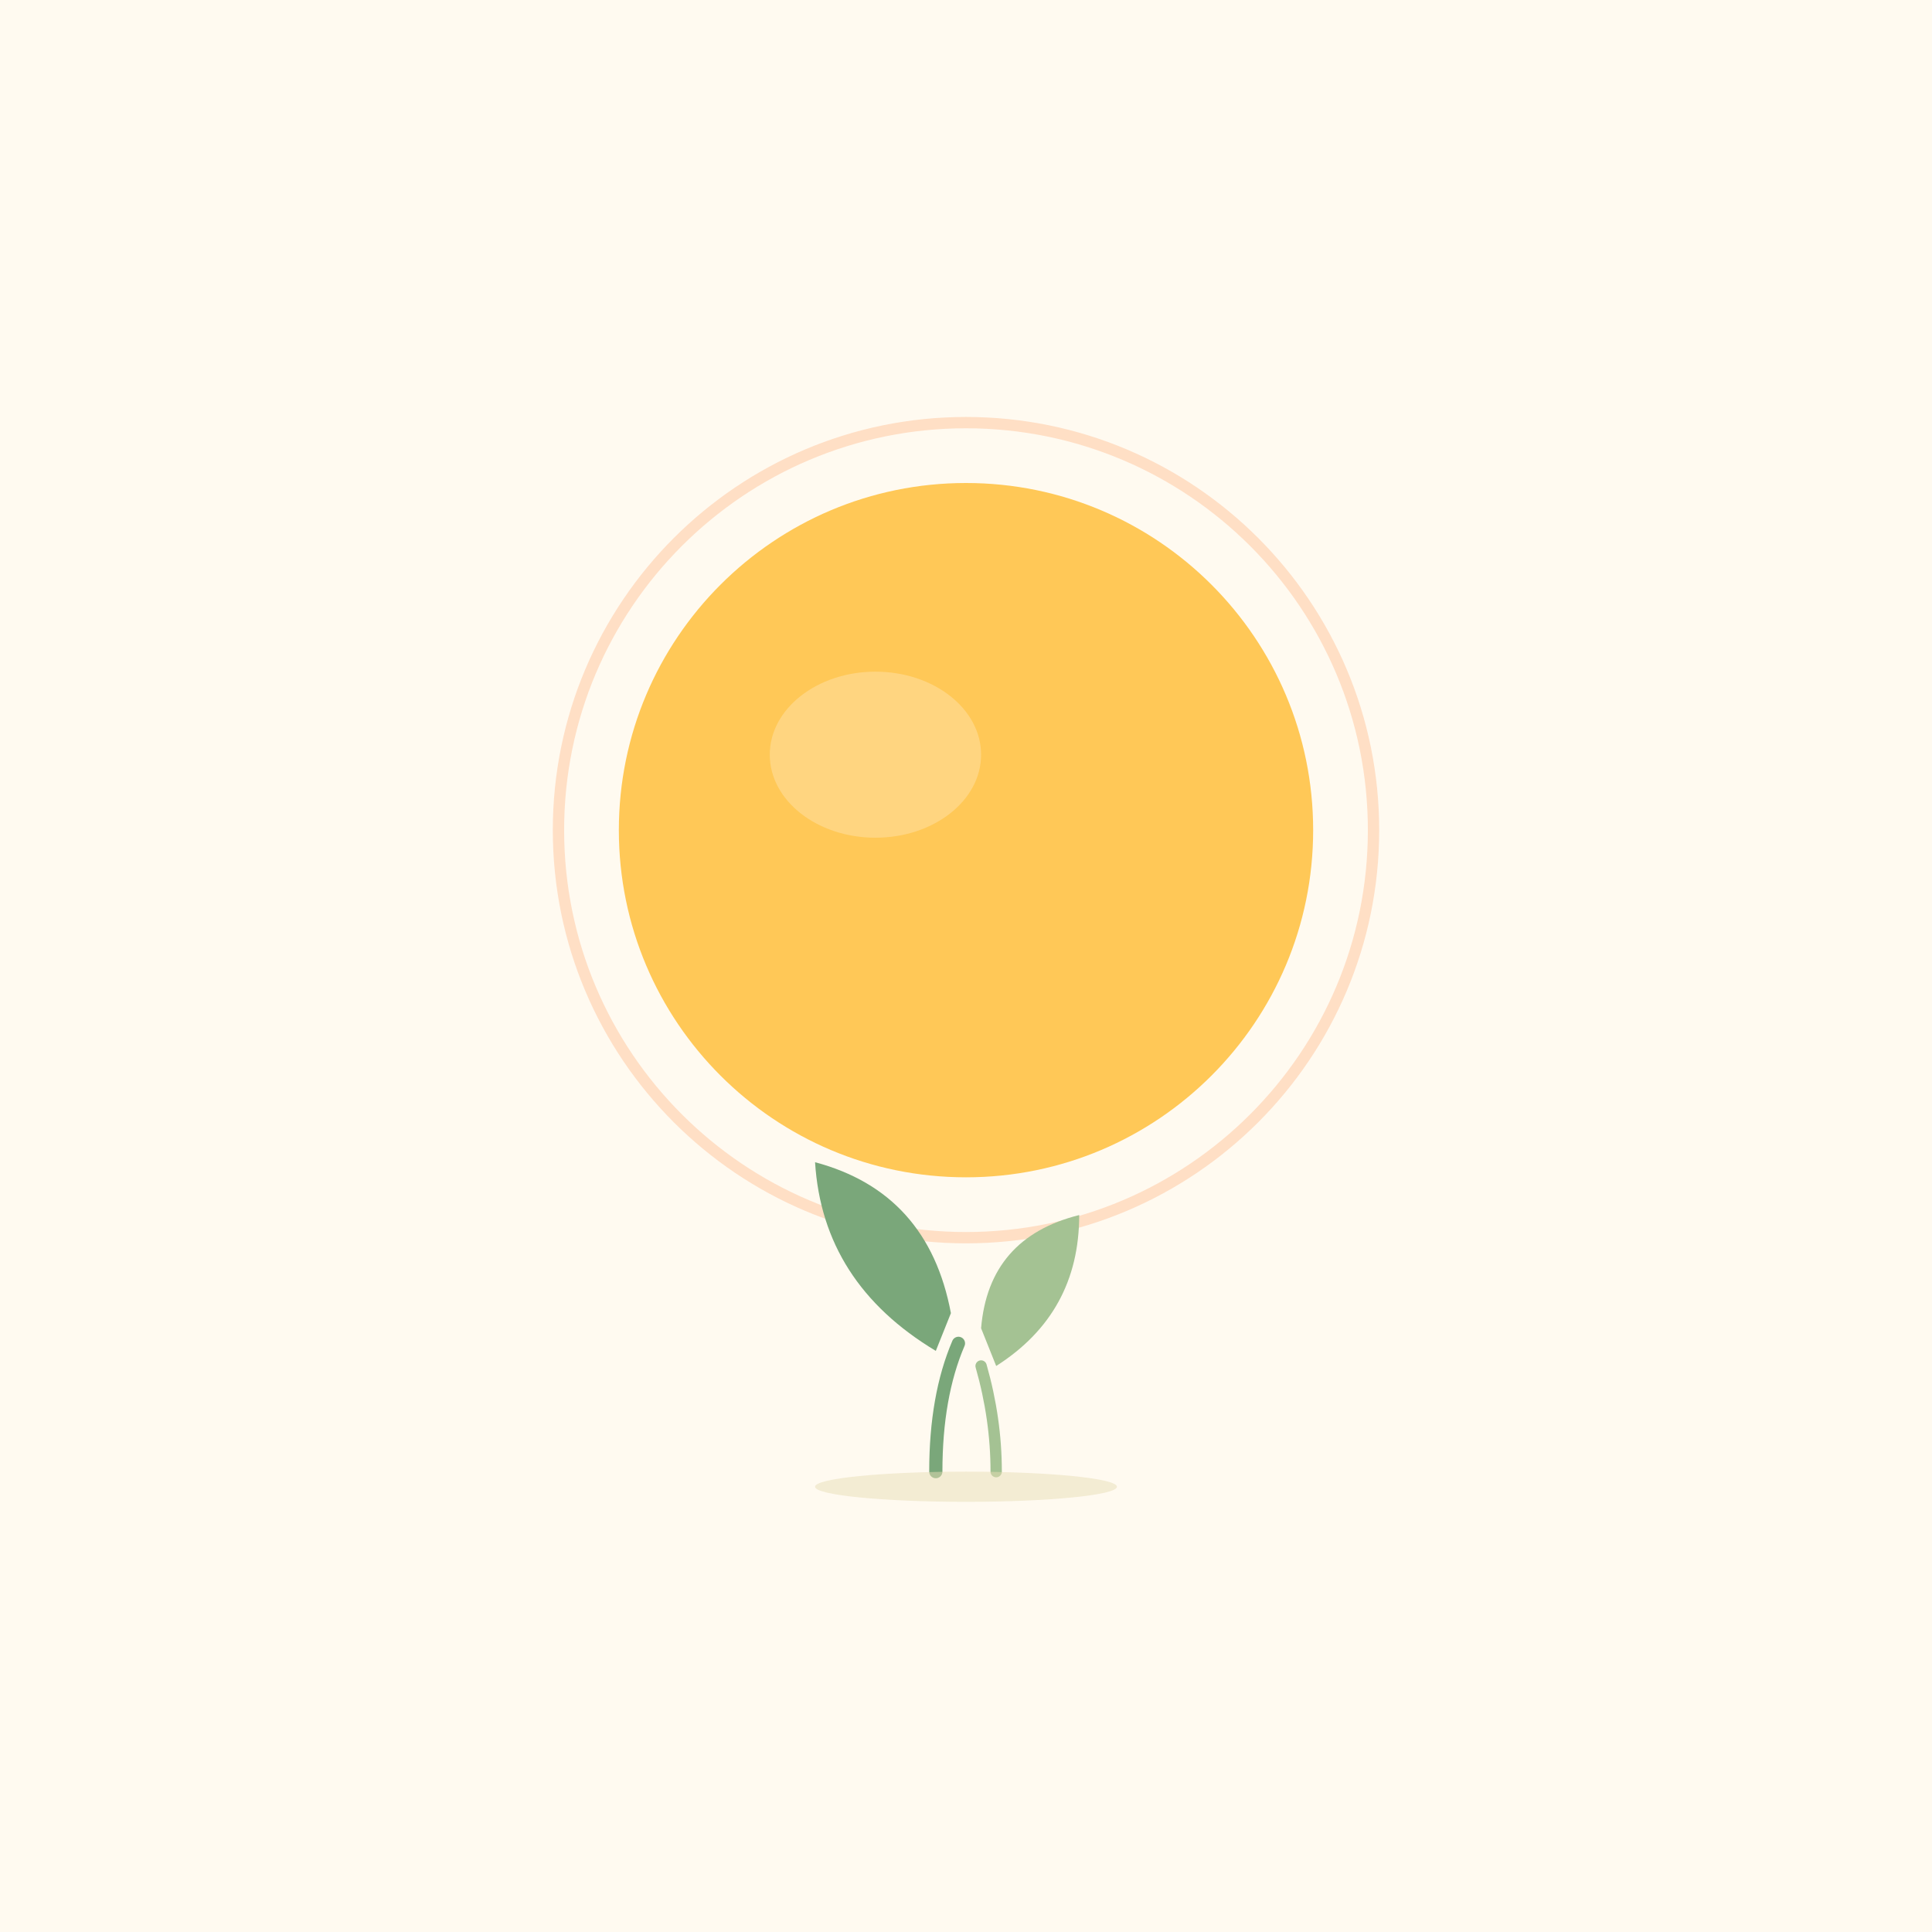
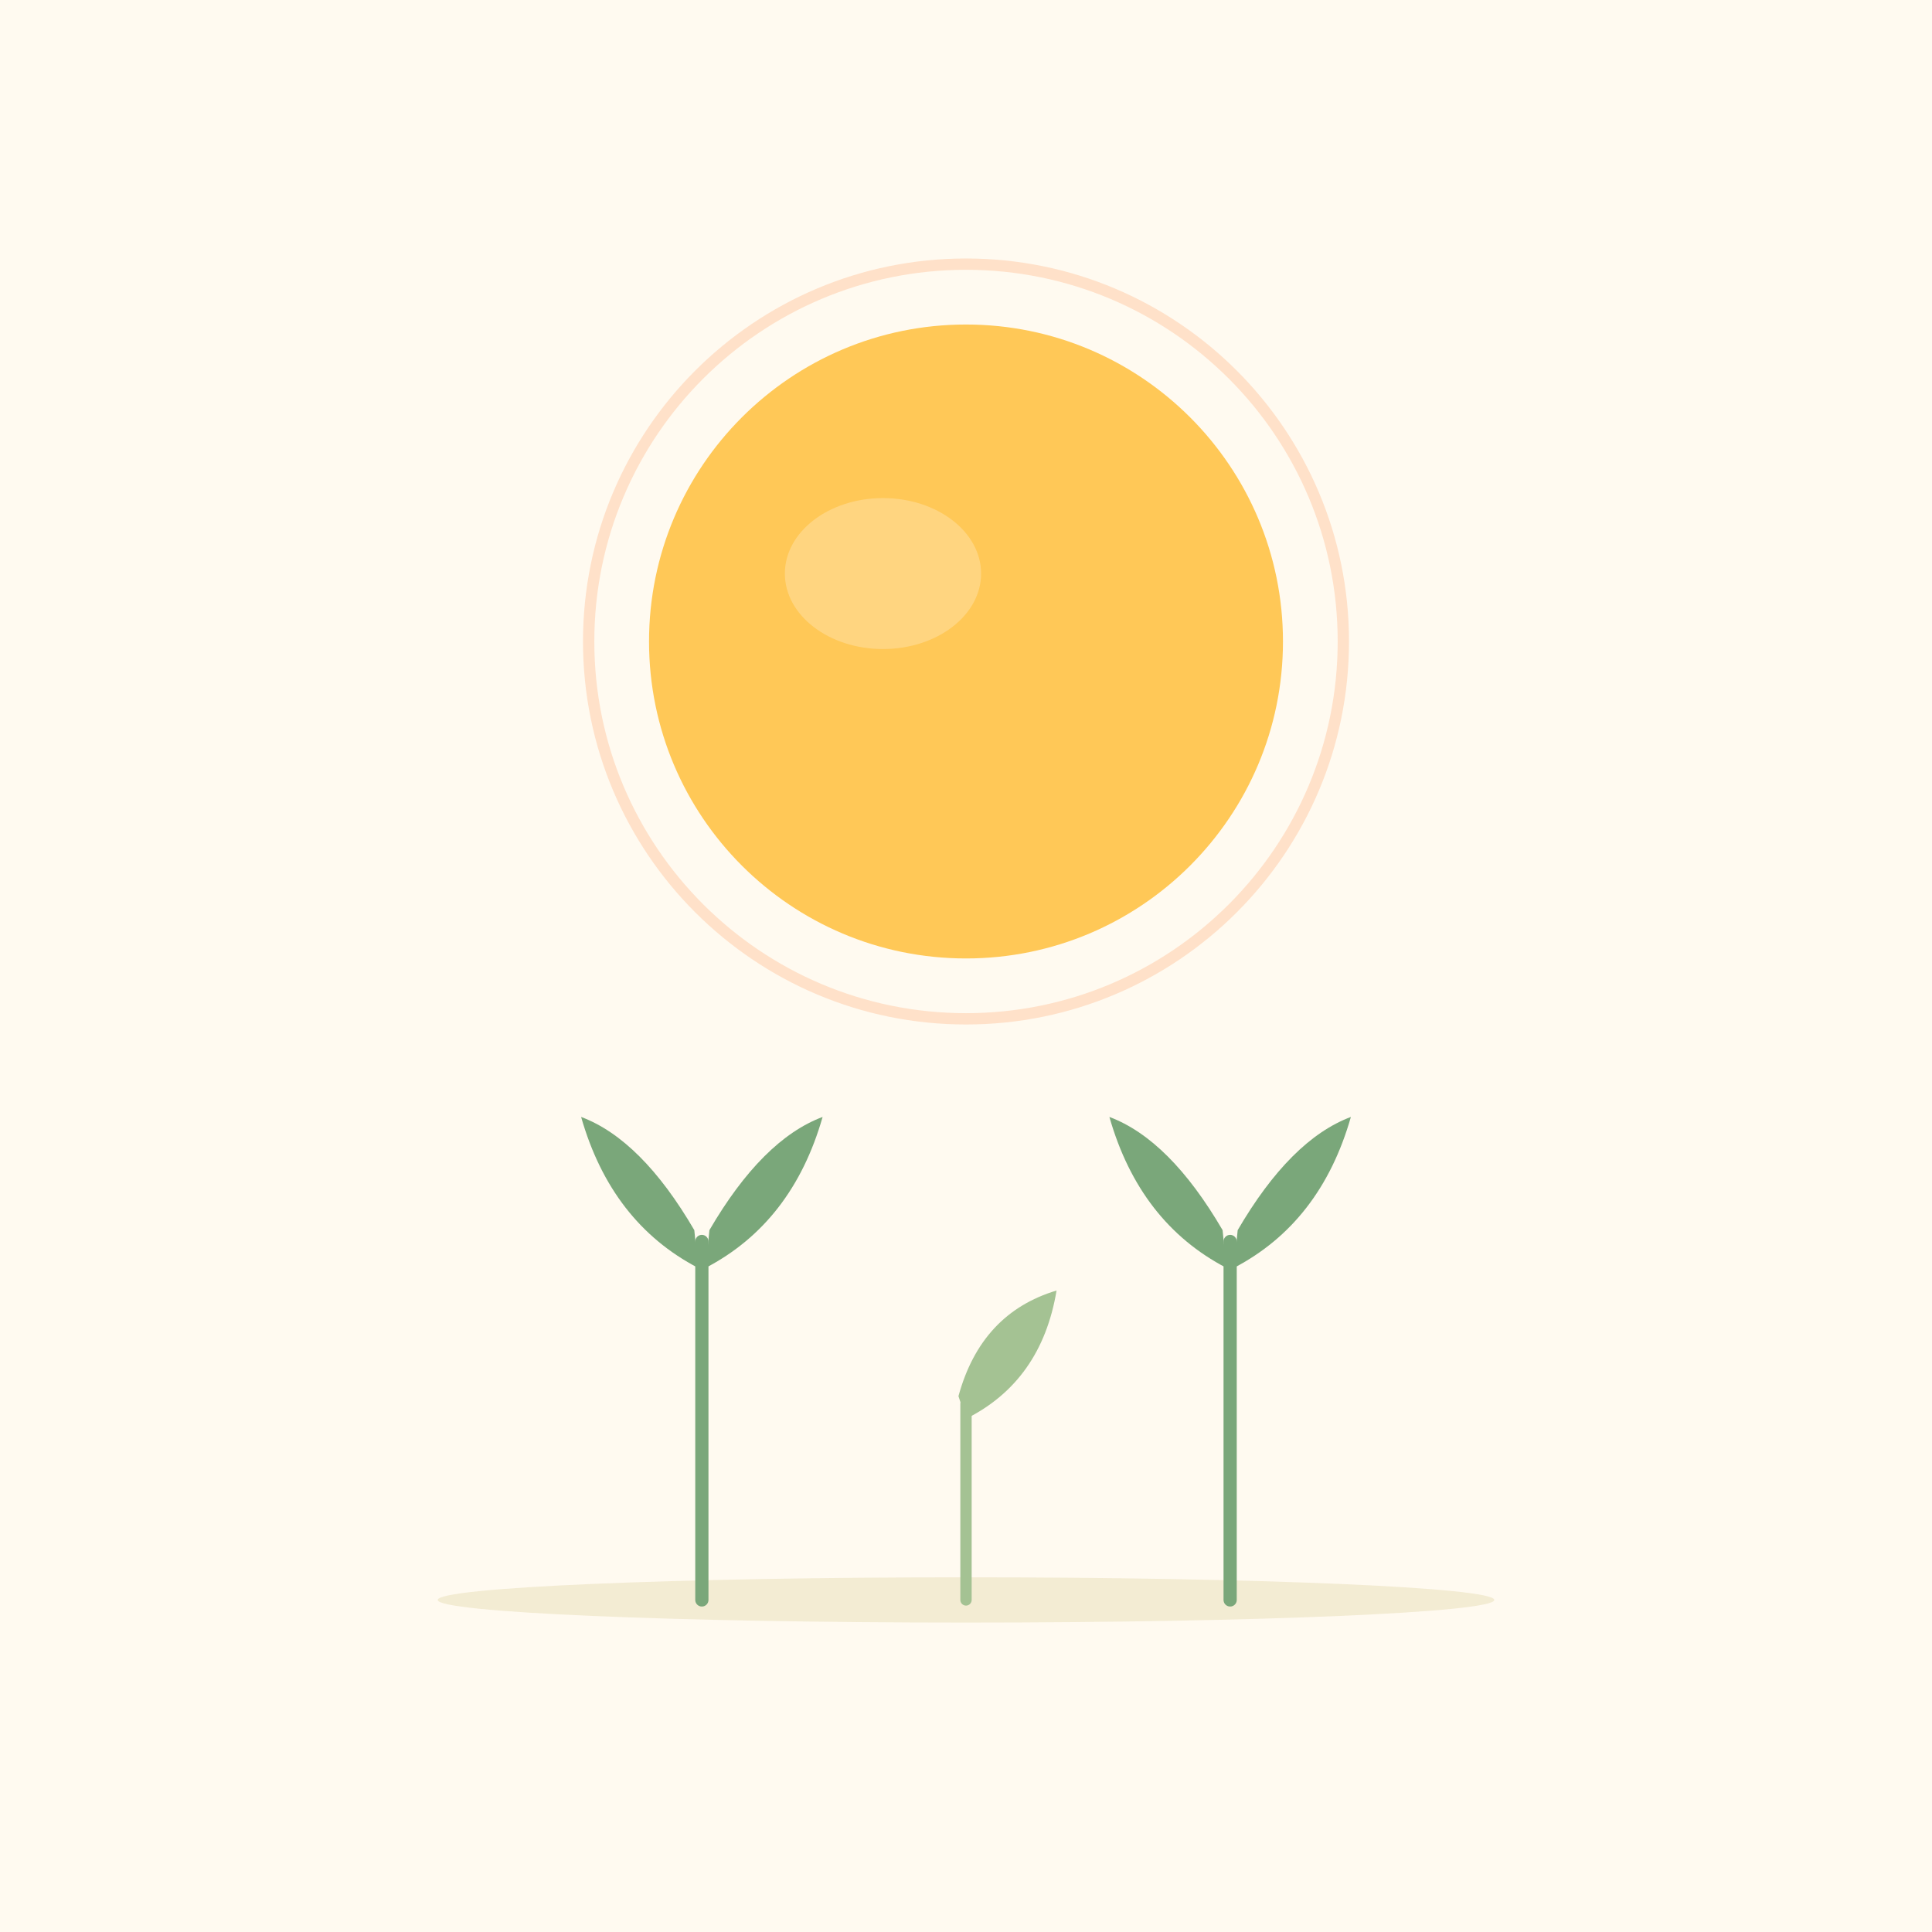
<svg xmlns="http://www.w3.org/2000/svg" viewBox="0 0 512 512" width="512" height="512">
  <rect width="512" height="512" fill="#FFFAF0" />
-   <circle cx="256" cy="220" r="108" fill="none" stroke="#FFAB76" stroke-width="3" opacity="0.35" />
-   <circle cx="256" cy="220" r="92" fill="#FFC857" />
-   <ellipse cx="232" cy="200" rx="28" ry="22" fill="#FFE0A3" opacity="0.55" />
-   <g transform="translate(256, 358)">
-     <path d="M -8 32 Q -8 12 -2 -2" stroke="#7AA77A" stroke-width="3.5" fill="none" stroke-linecap="round" />
-     <path d="M -8 0 Q -38 -18 -40 -50 Q -10 -42 -4 -10 Z" fill="#7AA77A" />
+   <circle cx="256" cy="170" r="100" fill="none" stroke="#FFAB76" stroke-width="3" opacity="0.32" />
+   <circle cx="256" cy="170" r="84" fill="#FFC857" />
+   <ellipse cx="234" cy="152" rx="26" ry="20" fill="#FFE0A3" opacity="0.55" />
+   <ellipse cx="256" cy="424" rx="140" ry="6" fill="#E8DDB5" opacity="0.5" />
+   <g transform="translate(186, 424)">
+     <path d="M 0 0 Q 0 -50 0 -95" stroke="#7AA77A" stroke-width="3.5" fill="none" stroke-linecap="round" />
+     <path d="M -1 -88 Q -24 -100 -32 -128 Q -16 -122 -2 -98 Z" fill="#7AA77A" />
+     <path d="M 1 -88 Q 24 -100 32 -128 Q 16 -122 2 -98 Z" fill="#7AA77A" />
  </g>
-   <g transform="translate(256, 358)">
-     <path d="M 8 32 Q 8 18 4 4" stroke="#A4C293" stroke-width="3" fill="none" stroke-linecap="round" />
-     <path d="M 8 4 Q 30 -10 30 -36 Q 6 -30 4 -6 Z" fill="#A4C293" />
+   <g transform="translate(256, 424)">
+     <path d="M 0 0 Q 0 -28 0 -52" stroke="#A4C293" stroke-width="3" fill="none" stroke-linecap="round" />
+     <path d="M 0 -48 Q 20 -58 24 -82 Q 4 -76 -2 -54 Z" fill="#A4C293" />
  </g>
-   <ellipse cx="256" cy="394" rx="40" ry="4" fill="#E8DDB5" opacity="0.5" />
+   <g transform="translate(326, 424)">
+     <path d="M 0 0 Q 0 -50 0 -95" stroke="#7AA77A" stroke-width="3.5" fill="none" stroke-linecap="round" />
+     <path d="M -1 -88 Q -24 -100 -32 -128 Q -16 -122 -2 -98 Z" fill="#7AA77A" />
+     <path d="M 1 -88 Q 24 -100 32 -128 Q 16 -122 2 -98 Z" fill="#7AA77A" />
+   </g>
</svg>
